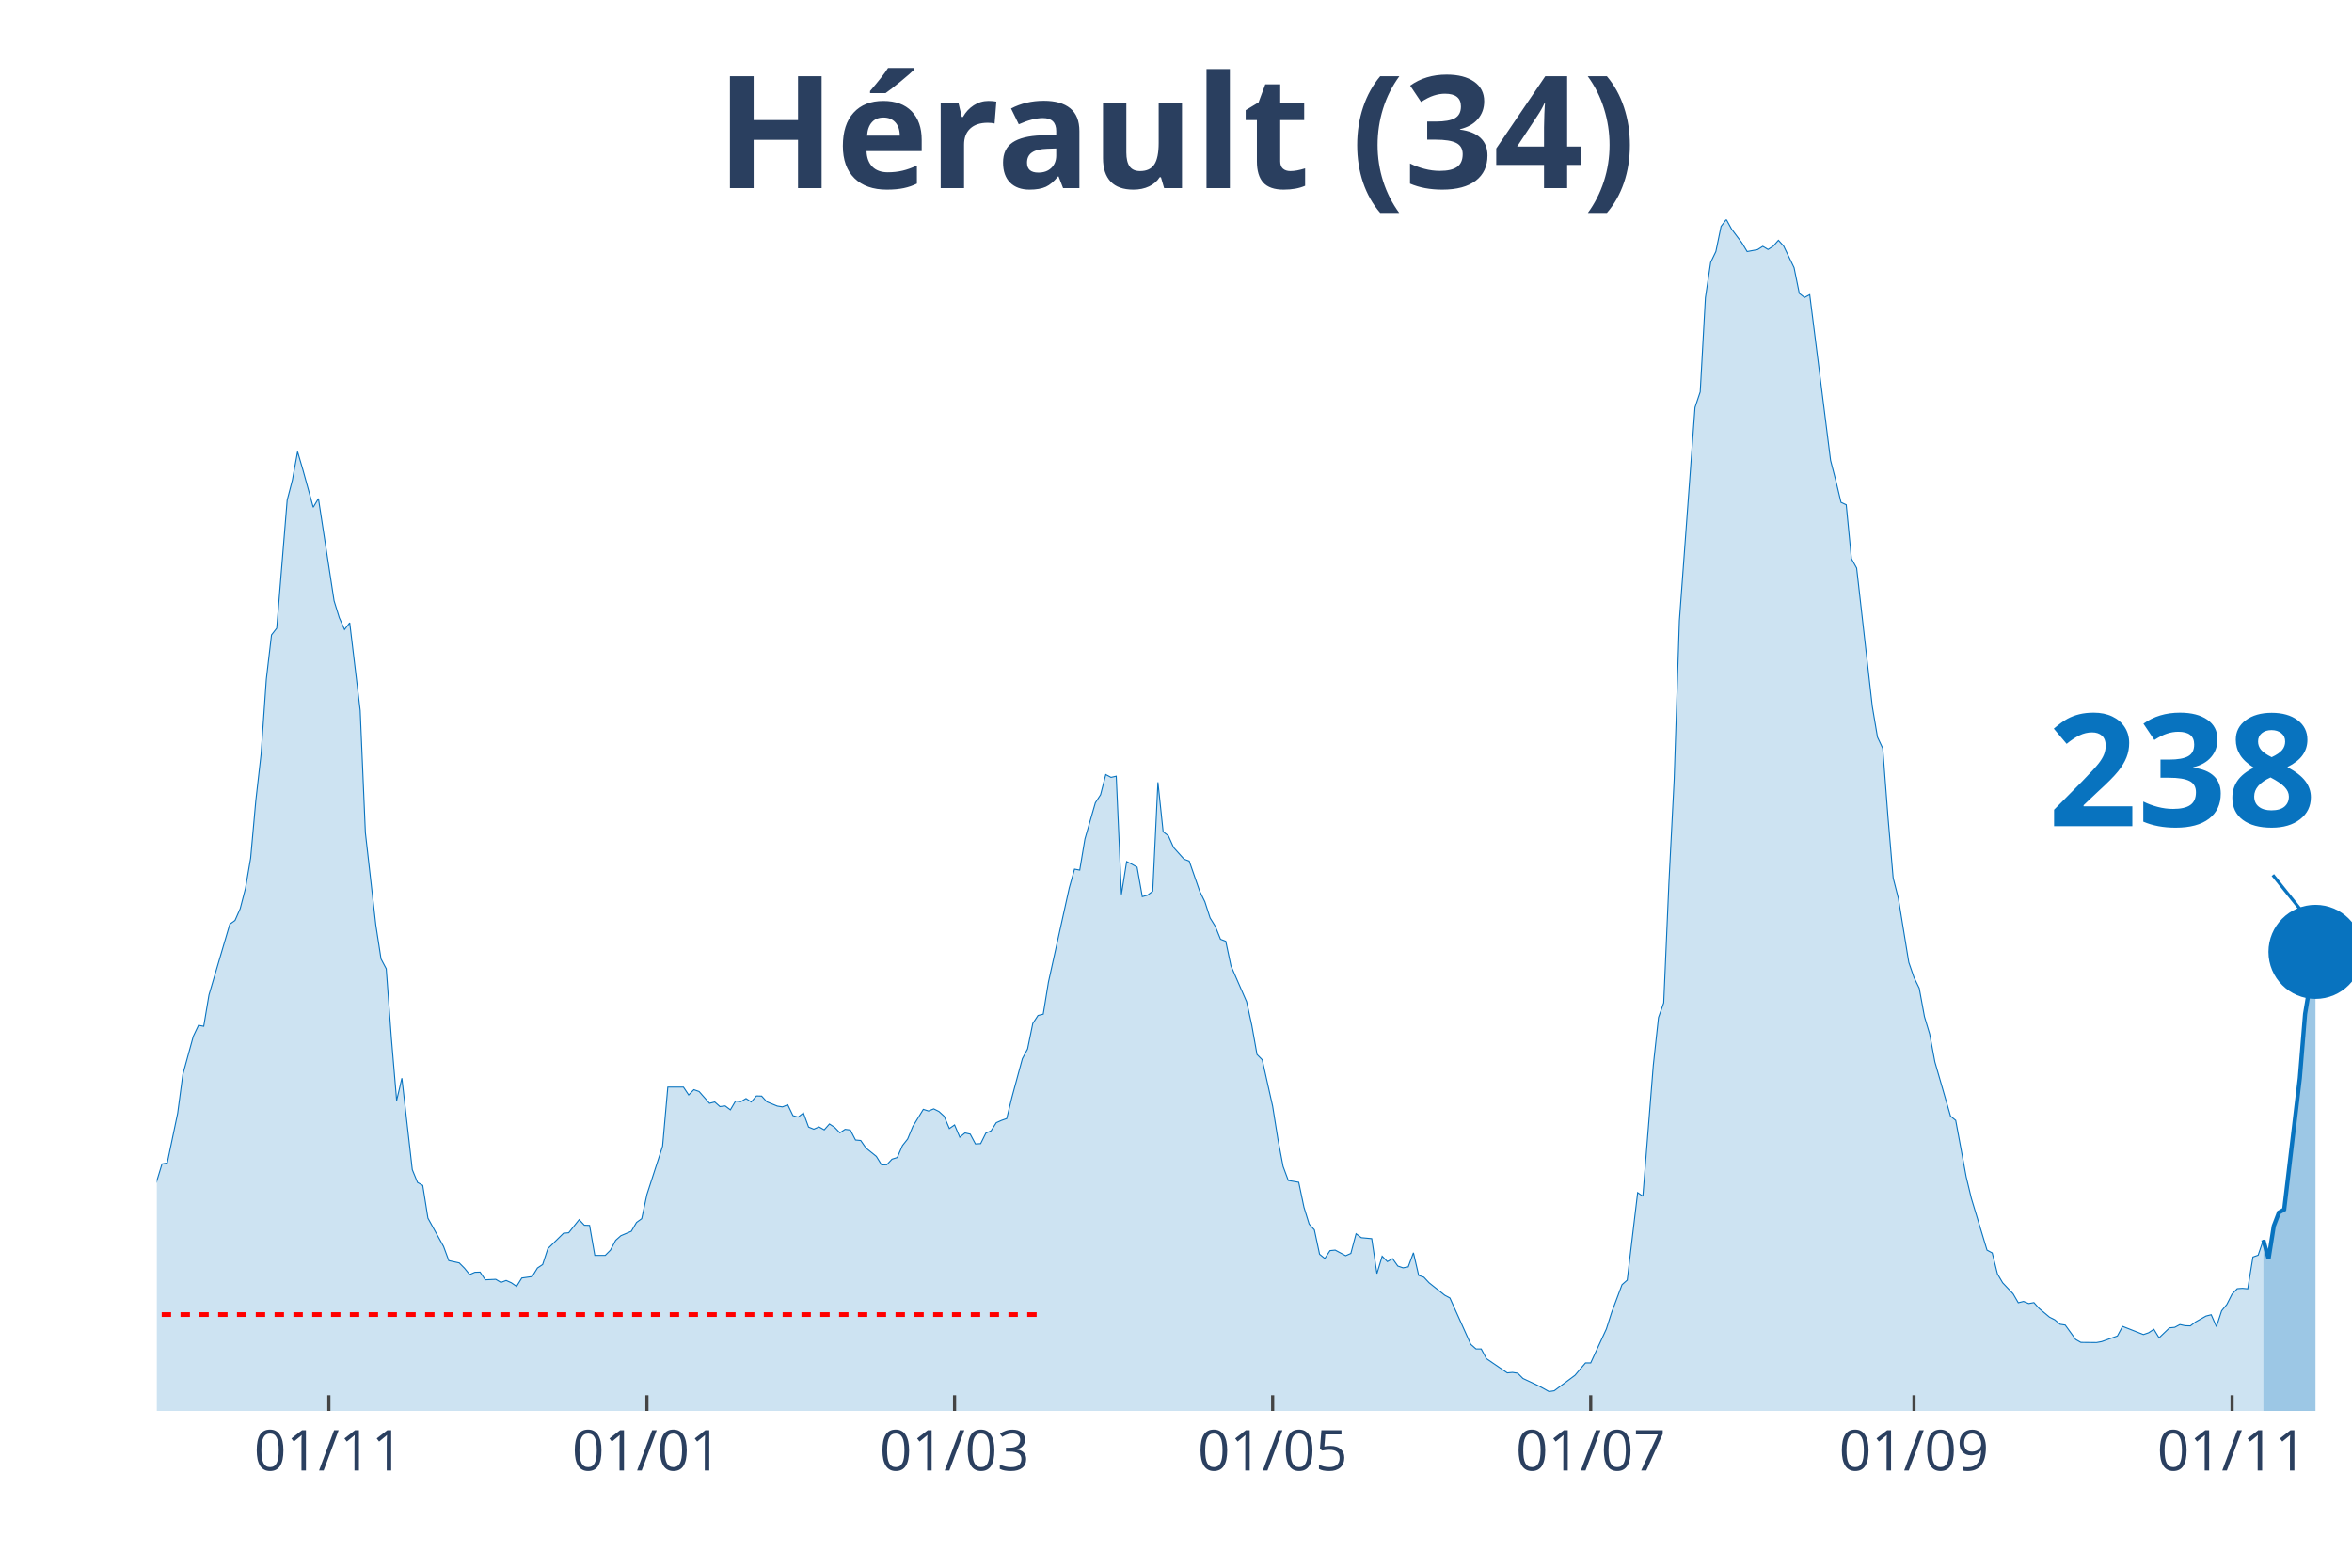
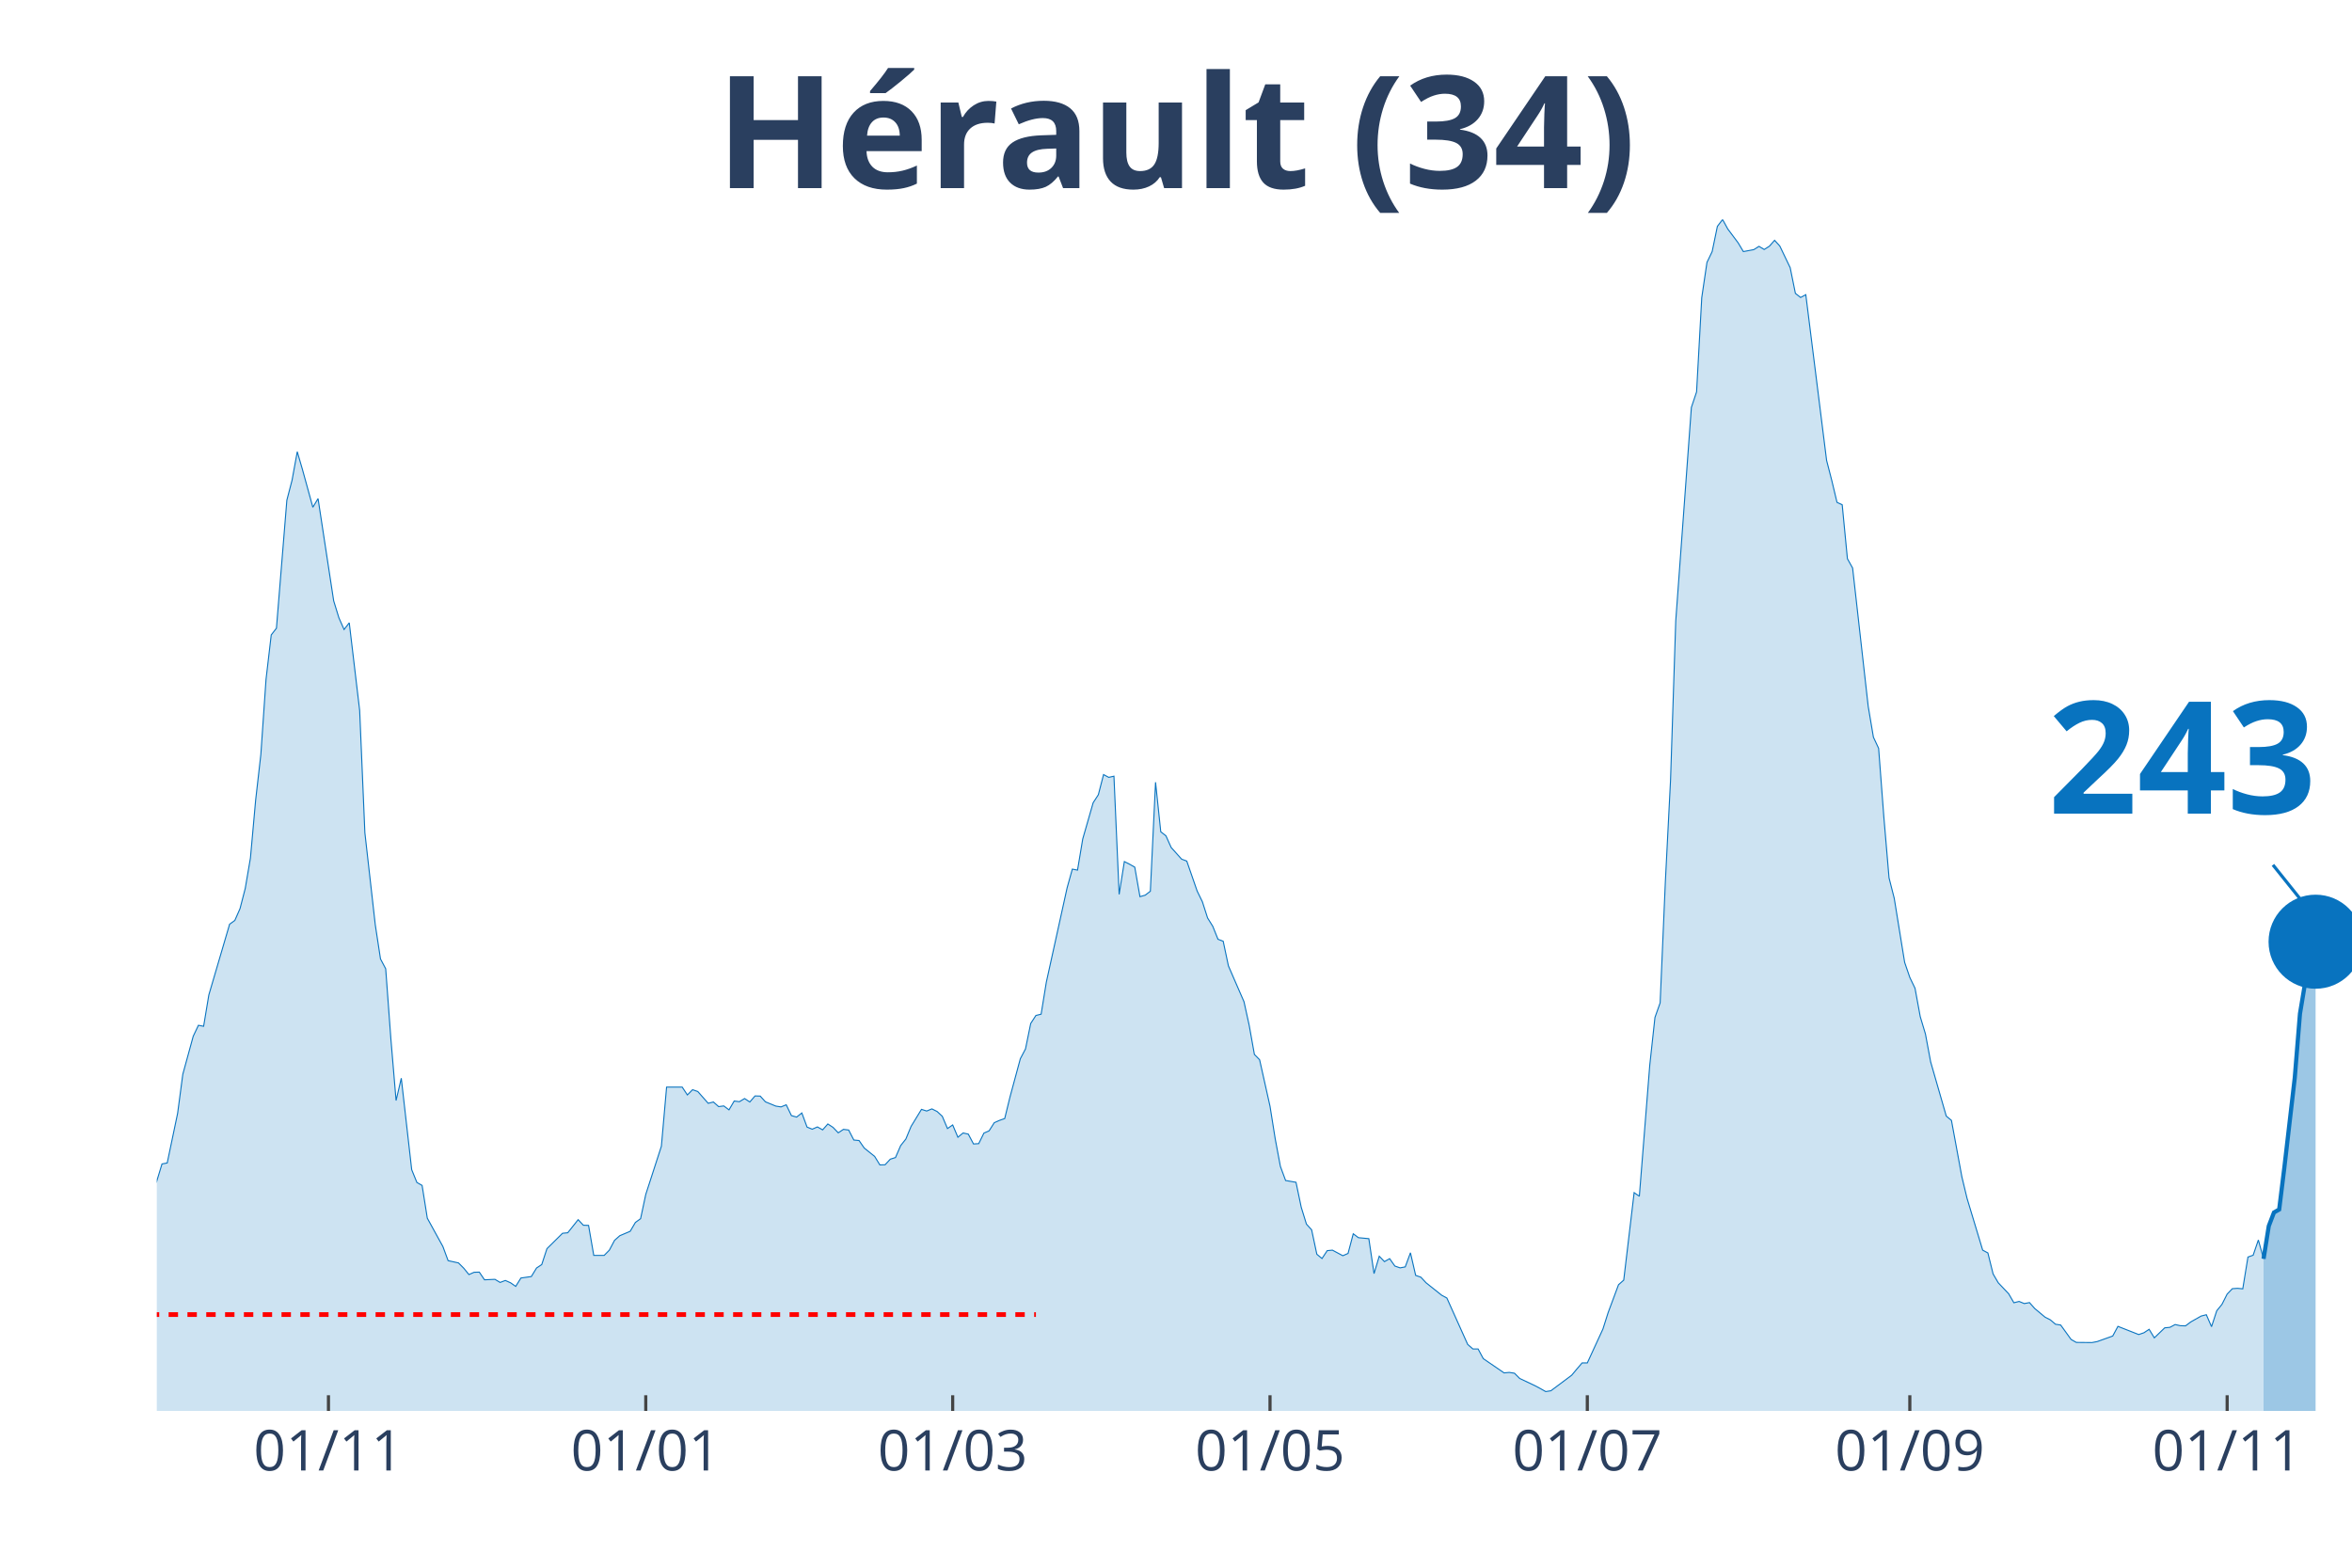
<svg xmlns="http://www.w3.org/2000/svg" class="main-svg" width="1125" height="750" style="" viewBox="0 0 750 500">
  <rect x="0" y="0" width="750" height="500" style="fill: rgb(0, 0, 0); fill-opacity: 0;" />
-   <defs id="defs-25ef86">
+   <defs id="defs-b8d1ab">
    <g class="clips">
-       <clipPath id="clip25ef86xyplot" class="plotclip">
+       <clipPath id="clipb8d1abxyplot" class="plotclip">
        <rect width="700" height="380" />
      </clipPath>
-       <clipPath class="axesclip" id="clip25ef86x">
+       <clipPath class="axesclip" id="clipb8d1abx">
        <rect x="50" y="0" width="700" height="500" />
      </clipPath>
-       <clipPath class="axesclip" id="clip25ef86y">
+       <clipPath class="axesclip" id="clipb8d1aby">
        <rect x="0" y="70" width="750" height="380" />
      </clipPath>
-       <clipPath class="axesclip" id="clip25ef86xy">
+       <clipPath class="axesclip" id="clipb8d1abxy">
        <rect x="50" y="70" width="700" height="380" />
      </clipPath>
    </g>
    <g class="gradients" />
  </defs>
  <g class="bglayer">
    <rect class="bg" x="50" y="70" width="700" height="380" style="fill: rgb(0, 0, 0); fill-opacity: 0; stroke-width: 0;" />
  </g>
  <g class="layer-below">
    <g class="imagelayer" />
    <g class="shapelayer" />
  </g>
  <g class="cartesianlayer">
    <g class="subplot xy">
      <g class="layer-subplot">
        <g class="shapelayer" />
        <g class="imagelayer" />
      </g>
      <g class="gridlayer">
        <g class="x">
-           <path class="xgrid crisp" transform="translate(104.87,0)" d="M0,70v380" style="stroke: rgb(255, 255, 255); stroke-opacity: 1; stroke-width: 1px;" />
-           <path class="xgrid crisp" transform="translate(206.29,0)" d="M0,70v380" style="stroke: rgb(255, 255, 255); stroke-opacity: 1; stroke-width: 1px;" />
-           <path class="xgrid crisp" transform="translate(304.39,0)" d="M0,70v380" style="stroke: rgb(255, 255, 255); stroke-opacity: 1; stroke-width: 1px;" />
-           <path class="xgrid crisp" transform="translate(405.82,0)" d="M0,70v380" style="stroke: rgb(255, 255, 255); stroke-opacity: 1; stroke-width: 1px;" />
-           <path class="xgrid crisp" transform="translate(507.24,0)" d="M0,70v380" style="stroke: rgb(255, 255, 255); stroke-opacity: 1; stroke-width: 1px;" />
-           <path class="xgrid crisp" transform="translate(610.33,0)" d="M0,70v380" style="stroke: rgb(255, 255, 255); stroke-opacity: 1; stroke-width: 1px;" />
-           <path class="xgrid crisp" transform="translate(711.76,0)" d="M0,70v380" style="stroke: rgb(255, 255, 255); stroke-opacity: 1; stroke-width: 1px;" />
+           <path class="xgrid crisp" transform="translate(104.74,0)" d="M0,70v380" style="stroke: rgb(255, 255, 255); stroke-opacity: 1; stroke-width: 1px;" />
+           <path class="xgrid crisp" transform="translate(205.92,0)" d="M0,70v380" style="stroke: rgb(255, 255, 255); stroke-opacity: 1; stroke-width: 1px;" />
+           <path class="xgrid crisp" transform="translate(303.79,0)" d="M0,70v380" style="stroke: rgb(255, 255, 255); stroke-opacity: 1; stroke-width: 1px;" />
+           <path class="xgrid crisp" transform="translate(404.98,0)" d="M0,70v380" style="stroke: rgb(255, 255, 255); stroke-opacity: 1; stroke-width: 1px;" />
+           <path class="xgrid crisp" transform="translate(506.16,0)" d="M0,70v380" style="stroke: rgb(255, 255, 255); stroke-opacity: 1; stroke-width: 1px;" />
+           <path class="xgrid crisp" transform="translate(609,0)" d="M0,70v380" style="stroke: rgb(255, 255, 255); stroke-opacity: 1; stroke-width: 1px;" />
+           <path class="xgrid crisp" transform="translate(710.19,0)" d="M0,70v380" style="stroke: rgb(255, 255, 255); stroke-opacity: 1; stroke-width: 1px;" />
        </g>
        <g class="y" />
      </g>
      <g class="zerolinelayer" />
      <path class="xlines-below" />
      <path class="ylines-below" />
      <g class="overlines-below" />
      <g class="xaxislayer-below" />
      <g class="yaxislayer-below" />
      <g class="overaxes-below" />
-       <g class="plot" transform="translate(50, 70)" clip-path="url('#clip25ef86xyplot')">
+       <g class="plot" transform="translate(50, 70)" clip-path="url('#clipb8d1abxyplot')">
        <g class="scatterlayer mlayer">
-           <g class="trace scatter trace90da02" style="stroke-miterlimit: 2;">
+           <g class="trace scatter trace64b68e" style="stroke-miterlimit: 2;">
            <g class="fills">
              <g>
-                 <path class="js-fill" d="M671.73,380L-226.13,380L-226.13,377.23L-217.81,376.97L-216.15,377.6L-206.18,379.27L-204.51,379.43L-181.24,379.01L-179.57,379.01L-164.61,379.37L-162.95,379.06L-106.41,375.14L-104.75,373.88L-98.1,373.47L-96.44,373.1L-88.12,368.76L-86.46,366.04L-81.47,354.49L-79.81,354.91L-78.15,355.07L-76.48,347.59L-71.5,332.75L-69.83,329.19L-66.51,324.49L-64.85,324.65L-61.52,322.82L-59.86,323.65L-58.19,320.83L-56.53,321.46L-53.21,319.99L-51.54,321.46L-46.56,321.3L-44.89,322.09L-43.23,322.24L-41.57,320.83L-38.24,318.74L-36.58,318.58L-34.92,320.46L-33.25,319.79L-31.59,320.15L-29.93,319.26L-28.27,318.48L-26.6,319.16L-24.94,318.53L-23.28,315.34L-19.95,314.19L-18.29,314.61L-13.3,319.11L-11.64,321.56L-9.98,319.79L-8.31,319.94L-6.65,322.03L-4.99,320.83L-1.66,313.62L0,306.67L1.66,301.23L3.33,300.92L6.65,285.08L8.31,272.64L11.64,260.51L13.3,257.01L14.96,257.32L16.63,247.34L23.28,224.76L24.94,223.56L26.6,219.79L28.27,213.36L29.93,203.64L31.59,185.19L33.25,170.61L34.92,146.67L36.58,132.5L38.24,130.36L41.57,89.54L43.23,83.16L44.89,74.07L46.56,79.76L49.88,91.79L51.54,89.02L56.53,121.63L58.19,127.02L59.86,130.78L61.52,128.64L64.85,156.6L66.51,195.59L69.83,224.97L71.5,235.84L73.16,238.98L74.82,261.3L76.48,281L78.15,273.89L81.47,303.06L83.14,307.14L84.8,308.08L86.46,318.53L91.45,327.57L93.11,332.07L96.44,332.8L98.1,334.47L99.76,336.51L101.43,335.78L103.09,335.73L104.75,338.18L108.08,338.03L109.74,339.02L111.4,338.39L113.06,339.13L114.73,340.28L116.39,337.61L119.71,337.14L121.38,334.42L123.04,333.32L124.7,328.25L129.69,323.34L131.35,323.18L134.68,319L136.34,320.78L138,320.83L139.67,330.4L142.99,330.4L144.66,328.72L146.32,325.59L147.98,324.12L151.31,322.71L152.97,319.89L154.63,318.69L156.29,310.95L161.28,295.58L162.95,276.72L167.93,276.72L169.6,279.22L171.26,277.55L172.92,278.13L176.25,281.89L177.91,281.47L179.57,282.94L181.24,282.73L182.9,283.98L184.56,281.16L186.22,281.37L187.89,280.37L189.55,281.47L191.21,279.54L192.87,279.59L194.54,281.42L197.86,282.78L199.52,283.04L201.19,282.36L202.85,285.81L204.51,286.28L206.18,284.97L207.84,289.47L209.5,290.15L211.16,289.42L212.83,290.36L214.49,288.48L216.15,289.57L217.81,291.3L219.48,290.2L221.14,290.41L222.8,293.6L224.47,293.76L226.13,296.16L229.45,298.83L231.12,301.54L232.78,301.49L234.44,299.71L236.1,299.19L237.77,295.38L239.43,293.28L241.09,289.26L244.42,283.82L246.08,284.35L247.74,283.67L249.41,284.5L251.07,286.02L252.73,289.94L254.39,288.79L256.06,292.71L257.72,291.35L259.38,291.72L261.05,294.85L262.71,294.75L264.37,291.4L266.03,290.67L267.7,288.06L269.36,287.33L271.02,286.75L272.68,279.96L276.01,267.67L277.67,264.54L279.33,256.43L281,253.87L282.66,253.46L284.32,243.26L290.97,213.16L292.64,207.2L294.3,207.51L295.96,197.58L299.29,186.03L300.95,183.47L302.61,177.04L304.28,177.93L305.94,177.56L307.6,215.25L309.26,204.79L310.93,205.63L312.59,206.57L314.25,215.98L315.91,215.51L317.58,214.25L319.24,179.49L320.9,195.28L322.57,196.59L324.23,200.3L327.55,204.01L329.22,204.64L332.54,214.2L334.2,217.6L335.87,222.77L337.53,225.44L339.19,229.57L340.86,230.2L342.52,238.04L344.18,241.85L347.51,249.48L349.17,257.01L350.83,266.31L352.49,267.99L355.82,282.83L357.48,293.23L359.14,302.01L360.81,306.51L364.13,307.08L365.8,315.03L367.46,320.41L369.12,322.24L370.78,330.03L372.45,331.39L374.11,328.88L375.77,328.72L379.1,330.5L380.76,329.77L382.42,323.5L384.09,324.75L387.41,325.06L389.07,336.2L390.74,330.66L392.4,332.38L394.06,331.44L395.72,333.79L397.39,334.37L399.05,334.06L400.71,329.56L402.38,336.77L404.04,337.35L405.7,339.13L410.69,343.1L412.35,343.99L419,358.78L420.67,360.24L422.33,360.24L423.99,363.33L430.64,367.87L432.3,367.72L433.97,367.98L435.63,369.65L440.62,372L442.28,372.89L443.94,373.83L445.61,373.57L452.26,368.61L453.92,366.62L455.58,364.69L457.24,364.69L462.23,353.87L463.9,348.64L467.22,339.75L468.88,338.29L472.21,310.38L473.87,311.53L477.2,269.76L478.86,254.5L480.52,249.85L482.19,211.33L483.85,178.76L485.51,128.01L490.5,59.95L492.16,54.99L493.82,24.93L495.49,13.69L497.15,10.24L498.81,2.2L500.48,0L502.14,3.03L505.46,7.47L507.13,10.24L510.45,9.62L512.11,8.57L513.78,9.57L515.44,8.52L517.1,6.64L518.76,8.47L522.09,15.37L523.75,23.57L525.42,24.88L527.08,23.99L533.73,76.84L535.39,83.27L537.05,90.22L538.72,91L540.38,108.2L542.04,111.18L547.03,155.29L548.69,165.12L550.36,168.67L552.02,190.47L553.68,209.97L555.34,216.5L558.67,236.94L560.33,241.75L562,245.2L563.66,254.24L565.32,259.78L566.98,268.67L571.97,285.97L573.63,287.33L576.96,305.31L578.62,312.21L583.61,328.72L585.27,329.61L586.94,336.3L588.6,339.13L591.92,342.63L593.59,345.5L595.25,345.08L596.91,345.76L598.57,345.45L600.24,347.33L603.56,350.1L605.23,350.94L606.89,352.35L608.55,352.61L611.88,357.21L613.54,358.15L618.53,358.2L620.19,357.89L625.18,356.11L626.84,353.03L633.49,355.64L635.15,355.07L636.82,353.97L638.48,356.69L641.81,353.5L643.47,353.34L645.13,352.45L646.79,352.82L648.46,352.87L650.12,351.62L653.44,349.74L655.11,349.32L656.77,353.13L658.43,348.06L660.1,346.02L661.76,342.73L663.42,341.01L665.08,340.9L666.75,341.06L668.41,330.92L670.07,330.34L671.73,325.48" style="fill: rgb(8, 115, 191); fill-opacity: 0.2; stroke-width: 0;" />
+                 <path class="js-fill" d="M671.8,380L-225.59,380L-225.59,377.23L-217.3,376.97L-215.64,377.6L-205.69,379.27L-204.03,379.43L-180.81,379.01L-179.15,379.01L-164.22,379.37L-162.56,379.06L-106.16,375.14L-104.5,373.88L-97.87,373.47L-96.21,373.1L-87.91,368.76L-86.26,366.04L-81.28,354.49L-79.62,354.91L-77.96,355.07L-76.3,347.59L-71.33,332.75L-69.67,329.19L-66.35,324.49L-64.69,324.65L-61.37,322.82L-59.72,323.65L-58.06,320.83L-56.4,321.46L-53.08,319.99L-51.42,321.46L-46.45,321.3L-44.79,322.09L-43.13,322.24L-41.47,320.83L-38.15,318.74L-36.49,318.58L-34.83,320.46L-33.18,319.79L-31.52,320.15L-29.86,319.26L-28.2,318.48L-26.54,319.16L-24.88,318.53L-23.22,315.34L-19.91,314.19L-18.25,314.61L-13.27,319.11L-11.61,321.56L-9.95,319.79L-8.29,319.94L-6.64,322.03L-4.98,320.83L-1.66,313.62L0,306.67L1.66,301.23L3.32,300.92L6.64,285.08L8.29,272.64L11.61,260.51L13.27,257.01L14.93,257.32L16.59,247.34L23.22,224.76L24.88,223.56L26.54,219.79L28.2,213.36L29.86,203.64L31.52,185.19L33.18,170.61L34.83,146.67L36.49,132.5L38.15,130.36L41.47,89.54L43.13,83.16L44.79,74.07L46.45,79.76L49.76,91.79L51.42,89.02L56.4,121.63L58.06,127.02L59.72,130.78L61.37,128.64L64.69,156.6L66.35,195.59L69.67,224.97L71.33,235.84L72.99,238.98L74.64,261.3L76.3,281L77.96,273.89L81.28,303.06L82.94,307.14L84.6,308.08L86.26,318.53L91.23,327.57L92.89,332.07L96.21,332.8L97.87,334.47L99.53,336.51L101.18,335.78L102.84,335.73L104.5,338.18L107.82,338.03L109.48,339.02L111.14,338.39L112.8,339.13L114.45,340.28L116.11,337.61L119.43,337.14L121.09,334.42L122.75,333.32L124.41,328.25L129.38,323.34L131.04,323.18L134.36,319L136.02,320.78L137.68,320.83L139.34,330.4L142.65,330.4L144.31,328.72L145.97,325.59L147.63,324.12L150.95,322.71L152.61,319.89L154.27,318.69L155.92,310.95L160.9,295.58L162.56,276.72L167.54,276.72L169.19,279.22L170.85,277.55L172.51,278.13L175.83,281.89L177.49,281.47L179.15,282.94L180.81,282.73L182.46,283.98L184.12,281.16L185.78,281.37L187.44,280.37L189.1,281.47L190.76,279.54L192.42,279.59L194.08,281.42L197.39,282.78L199.05,283.04L200.71,282.36L202.37,285.81L204.03,286.28L205.69,284.97L207.35,289.47L209,290.15L210.66,289.42L212.32,290.36L213.98,288.48L215.64,289.57L217.3,291.3L218.96,290.2L220.62,290.41L222.27,293.6L223.93,293.76L225.59,296.16L228.91,298.83L230.57,301.54L232.23,301.49L233.89,299.71L235.55,299.19L237.2,295.38L238.86,293.28L240.52,289.26L243.84,283.82L245.5,284.35L247.16,283.67L248.82,284.5L250.47,286.02L252.13,289.94L253.79,288.79L255.45,292.71L257.11,291.35L258.77,291.72L260.43,294.85L262.09,294.75L263.74,291.4L265.4,290.67L267.06,288.06L268.72,287.33L270.38,286.75L272.04,279.96L275.36,267.67L277.01,264.54L278.67,256.43L280.33,253.87L281.99,253.46L283.65,243.26L290.28,213.16L291.94,207.2L293.6,207.51L295.26,197.58L298.58,186.03L300.24,183.47L301.9,177.04L303.55,177.93L305.21,177.56L306.87,215.25L308.53,204.79L310.19,205.63L311.85,206.57L313.51,215.98L315.17,215.51L316.82,214.25L318.48,179.49L320.14,195.28L321.8,196.59L323.46,200.3L326.78,204.01L328.44,204.64L331.75,214.2L333.41,217.6L335.07,222.77L336.73,225.44L338.39,229.57L340.05,230.2L341.71,238.04L343.36,241.85L346.68,249.48L348.34,257.01L350,266.31L351.66,267.99L354.98,282.83L356.64,293.23L358.29,302.01L359.95,306.51L363.27,307.08L364.93,315.03L366.59,320.41L368.25,322.24L369.91,330.03L371.56,331.39L373.22,328.88L374.88,328.72L378.2,330.5L379.86,329.77L381.52,323.5L383.18,324.75L386.49,325.06L388.15,336.2L389.81,330.66L391.47,332.38L393.13,331.44L394.79,333.79L396.45,334.37L398.1,334.06L399.76,329.56L401.42,336.77L403.08,337.35L404.74,339.13L409.72,343.1L411.37,343.99L418.01,358.78L419.67,360.24L421.33,360.24L422.99,363.33L429.62,367.87L431.28,367.72L432.94,367.98L434.6,369.65L439.57,372L441.23,372.89L442.89,373.83L444.55,373.57L451.18,368.61L452.84,366.62L454.5,364.69L456.16,364.69L461.14,353.87L462.8,348.64L466.11,339.75L467.77,338.29L471.09,310.38L472.75,311.53L476.07,269.76L477.73,254.5L479.38,249.85L481.04,211.33L482.7,178.76L484.36,128.01L489.34,59.95L491,54.99L492.65,24.93L494.31,13.69L495.97,10.24L497.63,2.2L499.29,0L500.95,3.03L504.27,7.47L505.92,10.24L509.24,9.62L510.9,8.57L512.56,9.57L514.22,8.52L515.88,6.64L517.54,8.47L520.85,15.37L522.51,23.57L524.17,24.88L525.83,23.99L532.46,76.84L534.12,83.27L535.78,90.22L537.44,91L539.1,108.2L540.76,111.18L545.73,155.29L547.39,165.12L549.05,168.67L550.71,190.47L552.37,209.97L554.03,216.5L557.35,236.94L559,241.75L560.66,245.2L562.32,254.24L563.98,259.78L565.64,268.67L570.62,285.97L572.27,287.33L575.59,305.31L577.25,312.21L582.23,328.72L583.89,329.61L585.55,336.3L587.2,339.13L590.52,342.63L592.18,345.5L593.84,345.08L595.5,345.76L597.16,345.45L598.82,347.33L602.13,350.1L603.79,350.94L605.45,352.35L607.11,352.61L610.43,357.21L612.09,358.15L617.06,358.2L618.72,357.89L623.7,356.11L625.36,353.03L631.99,355.64L633.65,355.07L635.31,353.97L636.97,356.69L640.28,353.5L641.94,353.34L643.6,352.45L645.26,352.82L646.92,352.87L648.58,351.62L651.9,349.74L653.55,349.32L655.21,353.13L656.87,348.06L658.53,346.02L660.19,342.73L661.85,341.01L663.51,340.9L665.17,341.06L666.82,330.92L668.48,330.34L670.14,325.48L671.8,331.49" style="fill: rgb(8, 115, 191); fill-opacity: 0.2; stroke-width: 0;" />
              </g>
            </g>
            <g class="errorbars" />
            <g class="lines">
-               <path class="js-line" d="M-226.13,377.23L-217.81,376.97L-216.15,377.6L-206.18,379.27L-204.51,379.43L-181.24,379.01L-179.57,379.01L-164.61,379.37L-162.95,379.06L-106.41,375.14L-104.75,373.88L-98.1,373.47L-96.44,373.1L-88.12,368.76L-86.46,366.04L-81.47,354.49L-79.81,354.91L-78.15,355.07L-76.48,347.59L-71.5,332.75L-69.83,329.19L-66.51,324.49L-64.85,324.65L-61.52,322.82L-59.86,323.65L-58.19,320.83L-56.53,321.46L-53.21,319.99L-51.54,321.46L-46.56,321.3L-44.89,322.09L-43.23,322.24L-41.57,320.83L-38.24,318.74L-36.58,318.58L-34.92,320.46L-33.25,319.79L-31.59,320.15L-29.93,319.26L-28.27,318.48L-26.6,319.16L-24.94,318.53L-23.28,315.34L-19.95,314.19L-18.29,314.61L-13.3,319.11L-11.64,321.56L-9.98,319.79L-8.31,319.94L-6.65,322.03L-4.99,320.83L-1.66,313.62L0,306.67L1.66,301.23L3.33,300.92L6.65,285.08L8.31,272.64L11.64,260.51L13.3,257.01L14.96,257.32L16.63,247.34L23.28,224.76L24.94,223.56L26.6,219.79L28.27,213.36L29.93,203.64L31.59,185.19L33.25,170.61L34.92,146.67L36.58,132.5L38.24,130.36L41.57,89.54L43.23,83.16L44.89,74.07L46.56,79.76L49.88,91.79L51.54,89.02L56.53,121.63L58.19,127.02L59.86,130.78L61.52,128.64L64.85,156.6L66.51,195.59L69.83,224.97L71.5,235.84L73.16,238.98L74.82,261.3L76.48,281L78.15,273.89L81.47,303.06L83.14,307.14L84.8,308.08L86.46,318.53L91.45,327.57L93.11,332.07L96.44,332.8L98.1,334.47L99.76,336.51L101.43,335.78L103.09,335.73L104.75,338.18L108.08,338.03L109.74,339.02L111.4,338.39L113.06,339.13L114.73,340.28L116.39,337.61L119.71,337.14L121.38,334.42L123.04,333.32L124.7,328.25L129.69,323.34L131.35,323.18L134.68,319L136.34,320.78L138,320.83L139.67,330.4L142.99,330.4L144.66,328.72L146.32,325.59L147.98,324.12L151.31,322.71L152.97,319.89L154.63,318.69L156.29,310.95L161.28,295.58L162.95,276.72L167.93,276.72L169.6,279.22L171.26,277.55L172.92,278.13L176.25,281.89L177.91,281.47L179.57,282.94L181.24,282.73L182.9,283.98L184.56,281.16L186.22,281.37L187.89,280.37L189.55,281.47L191.21,279.54L192.87,279.59L194.54,281.42L197.86,282.78L199.52,283.04L201.19,282.36L202.85,285.81L204.51,286.28L206.18,284.97L207.84,289.47L209.5,290.15L211.16,289.42L212.83,290.36L214.49,288.48L216.15,289.57L217.81,291.3L219.48,290.2L221.14,290.41L222.8,293.6L224.47,293.76L226.13,296.16L229.45,298.83L231.12,301.54L232.78,301.49L234.44,299.71L236.1,299.19L237.77,295.38L239.43,293.28L241.09,289.26L244.42,283.82L246.08,284.35L247.74,283.67L249.41,284.5L251.07,286.02L252.73,289.94L254.39,288.79L256.06,292.71L257.72,291.35L259.38,291.72L261.05,294.85L262.71,294.75L264.37,291.4L266.03,290.67L267.7,288.06L269.36,287.33L271.02,286.75L272.68,279.96L276.01,267.67L277.67,264.54L279.33,256.43L281,253.87L282.66,253.46L284.32,243.26L290.97,213.16L292.64,207.2L294.3,207.51L295.96,197.58L299.29,186.03L300.95,183.47L302.61,177.04L304.28,177.93L305.94,177.56L307.6,215.25L309.26,204.79L310.93,205.63L312.59,206.57L314.25,215.98L315.91,215.51L317.58,214.25L319.24,179.49L320.9,195.28L322.57,196.59L324.23,200.3L327.55,204.01L329.22,204.64L332.54,214.2L334.2,217.6L335.87,222.77L337.53,225.44L339.19,229.57L340.86,230.2L342.52,238.04L344.18,241.85L347.51,249.48L349.17,257.01L350.83,266.31L352.49,267.99L355.82,282.83L357.48,293.23L359.14,302.01L360.81,306.51L364.13,307.08L365.8,315.03L367.46,320.41L369.12,322.24L370.78,330.03L372.45,331.39L374.11,328.88L375.77,328.72L379.1,330.5L380.76,329.77L382.42,323.5L384.09,324.75L387.41,325.06L389.07,336.2L390.74,330.66L392.4,332.38L394.06,331.44L395.72,333.79L397.39,334.37L399.05,334.06L400.71,329.56L402.38,336.77L404.04,337.35L405.7,339.13L410.69,343.1L412.35,343.99L419,358.78L420.67,360.24L422.33,360.24L423.99,363.33L430.64,367.87L432.3,367.72L433.97,367.98L435.63,369.65L440.62,372L442.28,372.89L443.94,373.83L445.61,373.57L452.26,368.61L453.92,366.62L455.58,364.69L457.24,364.69L462.23,353.87L463.9,348.64L467.22,339.75L468.88,338.29L472.21,310.38L473.87,311.53L477.2,269.76L478.86,254.5L480.52,249.85L482.19,211.33L483.85,178.76L485.51,128.01L490.5,59.95L492.16,54.99L493.82,24.93L495.49,13.69L497.15,10.24L498.81,2.2L500.48,0L502.14,3.03L505.46,7.47L507.13,10.24L510.45,9.62L512.11,8.57L513.78,9.57L515.44,8.52L517.1,6.64L518.76,8.47L522.09,15.37L523.75,23.57L525.42,24.88L527.08,23.99L533.73,76.84L535.39,83.27L537.05,90.22L538.72,91L540.38,108.2L542.04,111.18L547.03,155.29L548.69,165.12L550.36,168.67L552.02,190.47L553.68,209.97L555.34,216.5L558.67,236.94L560.33,241.75L562,245.2L563.66,254.24L565.32,259.78L566.98,268.67L571.97,285.97L573.63,287.33L576.96,305.31L578.62,312.21L583.61,328.72L585.27,329.61L586.94,336.3L588.6,339.13L591.92,342.63L593.59,345.5L595.25,345.08L596.91,345.76L598.57,345.45L600.24,347.33L603.56,350.1L605.23,350.94L606.89,352.35L608.55,352.61L611.88,357.21L613.54,358.15L618.53,358.2L620.19,357.89L625.18,356.11L626.84,353.03L633.49,355.64L635.15,355.07L636.82,353.97L638.48,356.69L641.81,353.5L643.47,353.34L645.13,352.45L646.79,352.82L648.46,352.87L650.12,351.62L653.44,349.74L655.11,349.32L656.77,353.13L658.43,348.06L660.1,346.02L661.76,342.73L663.42,341.01L665.08,340.9L666.75,341.06L668.41,330.92L670.07,330.34L671.73,325.48" style="vector-effect: non-scaling-stroke; fill: none; stroke: rgb(8, 115, 191); stroke-opacity: 1; stroke-width: 0.5px; opacity: 1;" />
+               <path class="js-line" d="M-225.59,377.23L-217.3,376.97L-215.64,377.6L-205.69,379.27L-204.03,379.43L-180.81,379.01L-179.15,379.01L-164.22,379.37L-162.56,379.06L-106.16,375.14L-104.5,373.88L-97.87,373.47L-96.21,373.1L-87.91,368.76L-86.26,366.04L-81.28,354.49L-79.62,354.91L-77.96,355.07L-76.3,347.59L-71.33,332.75L-69.67,329.19L-66.35,324.49L-64.69,324.65L-61.37,322.82L-59.72,323.65L-58.06,320.83L-56.4,321.46L-53.08,319.99L-51.42,321.46L-46.45,321.3L-44.79,322.09L-43.13,322.24L-41.47,320.83L-38.15,318.74L-36.49,318.58L-34.83,320.46L-33.18,319.79L-31.52,320.15L-29.86,319.26L-28.2,318.48L-26.54,319.16L-24.88,318.53L-23.22,315.34L-19.91,314.19L-18.25,314.61L-13.27,319.11L-11.61,321.56L-9.95,319.79L-8.29,319.94L-6.64,322.03L-4.98,320.83L-1.66,313.62L0,306.67L1.66,301.23L3.32,300.92L6.64,285.08L8.29,272.64L11.61,260.51L13.27,257.01L14.93,257.32L16.59,247.34L23.22,224.76L24.88,223.56L26.54,219.79L28.2,213.36L29.86,203.64L31.52,185.19L33.18,170.61L34.83,146.67L36.49,132.5L38.15,130.36L41.47,89.54L43.13,83.16L44.79,74.07L46.45,79.76L49.76,91.79L51.42,89.02L56.4,121.63L58.06,127.02L59.72,130.78L61.37,128.64L64.69,156.6L66.35,195.59L69.67,224.97L71.33,235.84L72.99,238.98L74.64,261.3L76.3,281L77.96,273.89L81.28,303.06L82.94,307.14L84.6,308.08L86.26,318.53L91.23,327.57L92.89,332.07L96.21,332.8L97.87,334.47L99.53,336.51L101.18,335.78L102.84,335.73L104.5,338.18L107.82,338.03L109.48,339.02L111.14,338.39L112.8,339.13L114.45,340.28L116.11,337.61L119.43,337.14L121.09,334.42L122.75,333.32L124.41,328.25L129.38,323.34L131.04,323.18L134.36,319L136.02,320.78L137.68,320.83L139.34,330.4L142.65,330.4L144.31,328.72L145.97,325.59L147.63,324.12L150.95,322.71L152.61,319.89L154.27,318.69L155.92,310.95L160.9,295.58L162.56,276.72L167.54,276.72L169.19,279.22L170.85,277.55L172.51,278.13L175.83,281.89L177.49,281.47L179.15,282.94L180.81,282.73L182.46,283.98L184.12,281.16L185.78,281.37L187.44,280.37L189.1,281.47L190.76,279.54L192.42,279.59L194.08,281.42L197.39,282.78L199.05,283.04L200.71,282.36L202.37,285.81L204.03,286.28L205.69,284.97L207.35,289.47L209,290.15L210.66,289.42L212.32,290.36L213.98,288.48L215.64,289.57L217.3,291.3L218.96,290.2L220.62,290.41L222.27,293.6L223.93,293.76L225.59,296.16L228.91,298.83L230.57,301.54L232.23,301.49L233.89,299.71L235.55,299.19L237.2,295.38L238.86,293.28L240.52,289.26L243.84,283.82L245.5,284.35L247.16,283.67L248.82,284.5L250.47,286.02L252.13,289.94L253.79,288.79L255.45,292.71L257.11,291.35L258.77,291.72L260.43,294.85L262.09,294.75L263.74,291.4L265.4,290.67L267.06,288.06L268.72,287.33L270.38,286.75L272.04,279.96L275.36,267.67L277.01,264.54L278.67,256.43L280.33,253.87L281.99,253.46L283.65,243.26L290.28,213.16L291.94,207.2L293.6,207.51L295.26,197.58L298.58,186.03L300.24,183.47L301.9,177.04L303.55,177.93L305.21,177.56L306.87,215.25L308.53,204.79L310.19,205.63L311.85,206.57L313.51,215.98L315.17,215.51L316.82,214.25L318.48,179.49L320.14,195.28L321.8,196.59L323.46,200.3L326.78,204.01L328.44,204.64L331.75,214.2L333.41,217.6L335.07,222.77L336.73,225.44L338.39,229.57L340.05,230.2L341.71,238.04L343.36,241.85L346.68,249.48L348.34,257.01L350,266.31L351.66,267.99L354.98,282.83L356.64,293.23L358.29,302.01L359.95,306.51L363.27,307.08L364.93,315.03L366.59,320.41L368.25,322.24L369.91,330.03L371.56,331.39L373.22,328.88L374.88,328.72L378.2,330.5L379.86,329.77L381.52,323.5L383.18,324.75L386.49,325.06L388.15,336.2L389.81,330.66L391.47,332.38L393.13,331.44L394.79,333.79L396.45,334.37L398.1,334.06L399.76,329.56L401.42,336.77L403.08,337.35L404.74,339.13L409.72,343.1L411.37,343.99L418.01,358.78L419.67,360.24L421.33,360.24L422.99,363.33L429.62,367.87L431.28,367.72L432.94,367.98L434.6,369.65L439.57,372L441.23,372.89L442.89,373.83L444.55,373.57L451.18,368.61L452.84,366.62L454.5,364.69L456.16,364.69L461.14,353.87L462.8,348.64L466.11,339.75L467.77,338.29L471.09,310.38L472.75,311.53L476.07,269.76L477.73,254.5L479.38,249.85L481.04,211.33L482.7,178.76L484.36,128.01L489.34,59.95L491,54.99L492.65,24.93L494.31,13.69L495.97,10.24L497.63,2.2L499.29,0L500.95,3.03L504.27,7.47L505.92,10.24L509.24,9.62L510.9,8.57L512.56,9.57L514.22,8.52L515.88,6.64L517.54,8.47L520.85,15.37L522.51,23.57L524.17,24.88L525.83,23.99L532.46,76.84L534.12,83.27L535.78,90.22L537.44,91L539.1,108.2L540.76,111.18L545.73,155.29L547.39,165.12L549.05,168.67L550.71,190.47L552.37,209.97L554.03,216.5L557.35,236.94L559,241.75L560.66,245.2L562.32,254.24L563.98,259.78L565.64,268.67L570.62,285.97L572.27,287.33L575.59,305.31L577.25,312.21L582.23,328.72L583.89,329.61L585.55,336.3L587.2,339.13L590.52,342.63L592.18,345.5L593.84,345.08L595.5,345.76L597.16,345.45L598.82,347.33L602.13,350.1L603.79,350.94L605.45,352.35L607.11,352.61L610.43,357.21L612.09,358.15L617.06,358.2L618.72,357.89L623.7,356.11L625.36,353.03L631.99,355.64L633.65,355.07L635.31,353.97L636.97,356.69L640.28,353.5L641.94,353.34L643.6,352.45L645.26,352.82L646.92,352.87L648.58,351.62L651.9,349.74L653.55,349.32L655.21,353.13L656.87,348.06L658.53,346.02L660.19,342.73L661.85,341.01L663.51,340.9L665.17,341.06L666.82,330.92L668.48,330.34L670.14,325.48L671.8,331.49" style="vector-effect: non-scaling-stroke; fill: none; stroke: rgb(8, 115, 191); stroke-opacity: 1; stroke-width: 0.5px; opacity: 1;" />
            </g>
            <g class="points" />
            <g class="text" />
          </g>
-           <g class="trace scatter trace36cdd2" style="stroke-miterlimit: 2;">
+           <g class="trace scatter tracee5ef8f" style="stroke-miterlimit: 2;">
            <g class="fills">
              <g>
-                 <path class="js-fill" d="M688.36,380L671.73,380L671.73,325.48L673.4,331.49L675.06,321.04L676.72,316.7L678.38,315.76L683.37,273.79L685.04,253.4L688.36,233.59" style="fill: rgb(8, 115, 191); fill-opacity: 0.4; stroke-width: 0;" />
+                 <path class="js-fill" d="M688.39,380L671.8,380L671.8,331.49L673.46,321.04L675.12,316.7L676.78,315.76L678.44,302.28L681.75,273.74L683.41,253.3L686.73,233.38L688.39,230.35" style="fill: rgb(8, 115, 191); fill-opacity: 0.4; stroke-width: 0;" />
              </g>
            </g>
            <g class="errorbars" />
            <g class="lines">
-               <path class="js-line" d="M671.73,325.48L673.4,331.49L675.06,321.04L676.72,316.7L678.38,315.76L683.37,273.79L685.04,253.4L688.36,233.59" style="vector-effect: non-scaling-stroke; fill: none; stroke: rgb(8, 115, 191); stroke-opacity: 1; stroke-width: 2px; opacity: 1;" />
+               <path class="js-line" d="M671.8,331.49L673.46,321.04L675.12,316.7L676.78,315.76L678.44,302.28L681.75,273.74L683.41,253.3L686.73,233.38L688.39,230.35" style="vector-effect: non-scaling-stroke; fill: none; stroke: rgb(8, 115, 191); stroke-opacity: 1; stroke-width: 2px; opacity: 1;" />
            </g>
            <g class="points" />
            <g class="text" />
          </g>
-           <g class="trace scatter trace5a14f5" style="stroke-miterlimit: 2; opacity: 1;">
+           <g class="trace scatter trace48012e" style="stroke-miterlimit: 2; opacity: 1;">
            <g class="fills" />
            <g class="errorbars" />
            <g class="lines" />
            <g class="points">
-               <path class="point" transform="translate(688.36,233.59)" d="M15,0A15,15 0 1,1 0,-15A15,15 0 0,1 15,0Z" style="opacity: 1; stroke-width: 0px; fill: rgb(8, 115, 191); fill-opacity: 1;" />
+               <path class="point" transform="translate(688.39,230.35)" d="M15,0A15,15 0 1,1 0,-15A15,15 0 0,1 15,0Z" style="opacity: 1; stroke-width: 0px; fill: rgb(8, 115, 191); fill-opacity: 1;" />
            </g>
            <g class="text" />
          </g>
        </g>
      </g>
      <g class="overplot" />
      <path class="xlines-above crisp" style="fill: none; stroke-width: 1px; stroke: rgb(0, 0, 0); stroke-opacity: 0;" d="" />
      <path class="ylines-above crisp" style="fill: none;" d="M0,0" />
      <g class="overlines-above" />
      <g class="xaxislayer-above">
-         <path class="xtick ticks crisp" d="M0,450v-5" transform="translate(104.87,0)" style="stroke: rgb(68, 68, 68); stroke-opacity: 1; stroke-width: 1px;" />
-         <path class="xtick ticks crisp" d="M0,450v-5" transform="translate(206.29,0)" style="stroke: rgb(68, 68, 68); stroke-opacity: 1; stroke-width: 1px;" />
-         <path class="xtick ticks crisp" d="M0,450v-5" transform="translate(304.39,0)" style="stroke: rgb(68, 68, 68); stroke-opacity: 1; stroke-width: 1px;" />
-         <path class="xtick ticks crisp" d="M0,450v-5" transform="translate(405.82,0)" style="stroke: rgb(68, 68, 68); stroke-opacity: 1; stroke-width: 1px;" />
-         <path class="xtick ticks crisp" d="M0,450v-5" transform="translate(507.24,0)" style="stroke: rgb(68, 68, 68); stroke-opacity: 1; stroke-width: 1px;" />
-         <path class="xtick ticks crisp" d="M0,450v-5" transform="translate(610.33,0)" style="stroke: rgb(68, 68, 68); stroke-opacity: 1; stroke-width: 1px;" />
-         <path class="xtick ticks crisp" d="M0,450v-5" transform="translate(711.76,0)" style="stroke: rgb(68, 68, 68); stroke-opacity: 1; stroke-width: 1px;" />
+         <path class="xtick ticks crisp" d="M0,450v-5" transform="translate(104.74,0)" style="stroke: rgb(68, 68, 68); stroke-opacity: 1; stroke-width: 1px;" />
+         <path class="xtick ticks crisp" d="M0,450v-5" transform="translate(205.92,0)" style="stroke: rgb(68, 68, 68); stroke-opacity: 1; stroke-width: 1px;" />
+         <path class="xtick ticks crisp" d="M0,450v-5" transform="translate(303.79,0)" style="stroke: rgb(68, 68, 68); stroke-opacity: 1; stroke-width: 1px;" />
+         <path class="xtick ticks crisp" d="M0,450v-5" transform="translate(404.98,0)" style="stroke: rgb(68, 68, 68); stroke-opacity: 1; stroke-width: 1px;" />
+         <path class="xtick ticks crisp" d="M0,450v-5" transform="translate(506.16,0)" style="stroke: rgb(68, 68, 68); stroke-opacity: 1; stroke-width: 1px;" />
+         <path class="xtick ticks crisp" d="M0,450v-5" transform="translate(609,0)" style="stroke: rgb(68, 68, 68); stroke-opacity: 1; stroke-width: 1px;" />
+         <path class="xtick ticks crisp" d="M0,450v-5" transform="translate(710.19,0)" style="stroke: rgb(68, 68, 68); stroke-opacity: 1; stroke-width: 1px;" />
        <g class="xtick">
-           <text text-anchor="middle" x="0" y="469" transform="translate(104.87,0)" style="font-family: 'Open Sans', verdana, arial, sans-serif; font-size: 18px; fill: rgb(42, 63, 95); fill-opacity: 1; white-space: pre;">01/11</text>
+           <text text-anchor="middle" x="0" y="469" transform="translate(104.74,0)" style="font-family: 'Open Sans', verdana, arial, sans-serif; font-size: 18px; fill: rgb(42, 63, 95); fill-opacity: 1; white-space: pre;">01/11</text>
        </g>
        <g class="xtick">
-           <text text-anchor="middle" x="0" y="469" transform="translate(206.29,0)" style="font-family: 'Open Sans', verdana, arial, sans-serif; font-size: 18px; fill: rgb(42, 63, 95); fill-opacity: 1; white-space: pre;">01/01</text>
+           <text text-anchor="middle" x="0" y="469" transform="translate(205.92,0)" style="font-family: 'Open Sans', verdana, arial, sans-serif; font-size: 18px; fill: rgb(42, 63, 95); fill-opacity: 1; white-space: pre;">01/01</text>
        </g>
        <g class="xtick">
-           <text text-anchor="middle" x="0" y="469" transform="translate(304.39,0)" style="font-family: 'Open Sans', verdana, arial, sans-serif; font-size: 18px; fill: rgb(42, 63, 95); fill-opacity: 1; white-space: pre;">01/03</text>
+           <text text-anchor="middle" x="0" y="469" transform="translate(303.79,0)" style="font-family: 'Open Sans', verdana, arial, sans-serif; font-size: 18px; fill: rgb(42, 63, 95); fill-opacity: 1; white-space: pre;">01/03</text>
        </g>
        <g class="xtick">
-           <text text-anchor="middle" x="0" y="469" transform="translate(405.82,0)" style="font-family: 'Open Sans', verdana, arial, sans-serif; font-size: 18px; fill: rgb(42, 63, 95); fill-opacity: 1; white-space: pre;">01/05</text>
+           <text text-anchor="middle" x="0" y="469" transform="translate(404.98,0)" style="font-family: 'Open Sans', verdana, arial, sans-serif; font-size: 18px; fill: rgb(42, 63, 95); fill-opacity: 1; white-space: pre;">01/05</text>
        </g>
        <g class="xtick">
-           <text text-anchor="middle" x="0" y="469" transform="translate(507.24,0)" style="font-family: 'Open Sans', verdana, arial, sans-serif; font-size: 18px; fill: rgb(42, 63, 95); fill-opacity: 1; white-space: pre;">01/07</text>
+           <text text-anchor="middle" x="0" y="469" transform="translate(506.16,0)" style="font-family: 'Open Sans', verdana, arial, sans-serif; font-size: 18px; fill: rgb(42, 63, 95); fill-opacity: 1; white-space: pre;">01/07</text>
        </g>
        <g class="xtick">
-           <text text-anchor="middle" x="0" y="469" transform="translate(610.33,0)" style="font-family: 'Open Sans', verdana, arial, sans-serif; font-size: 18px; fill: rgb(42, 63, 95); fill-opacity: 1; white-space: pre;">01/09</text>
+           <text text-anchor="middle" x="0" y="469" transform="translate(609,0)" style="font-family: 'Open Sans', verdana, arial, sans-serif; font-size: 18px; fill: rgb(42, 63, 95); fill-opacity: 1; white-space: pre;">01/09</text>
        </g>
        <g class="xtick">
-           <text text-anchor="middle" x="0" y="469" transform="translate(711.76,0)" style="font-family: 'Open Sans', verdana, arial, sans-serif; font-size: 18px; fill: rgb(42, 63, 95); fill-opacity: 1; white-space: pre;">01/11</text>
+           <text text-anchor="middle" x="0" y="469" transform="translate(710.19,0)" style="font-family: 'Open Sans', verdana, arial, sans-serif; font-size: 18px; fill: rgb(42, 63, 95); fill-opacity: 1; white-space: pre;">01/11</text>
        </g>
      </g>
      <g class="yaxislayer-above" />
      <g class="overaxes-above" />
    </g>
  </g>
  <g class="polarlayer" />
  <g class="ternarylayer" />
  <g class="geolayer" />
  <g class="funnelarealayer" />
  <g class="pielayer" />
  <g class="treemaplayer" />
  <g class="sunburstlayer" />
  <g class="glimages" />
-   <defs id="topdefs-25ef86">
+   <defs id="topdefs-b8d1ab">
    <g class="clips" />
  </defs>
  <g class="layer-above">
    <g class="imagelayer" />
    <g class="shapelayer">
-       <path data-index="0" fill-rule="evenodd" d="M-884.44,419.26L331,419.26" clip-path="url('#clip25ef86xy')" style="opacity: 1; stroke: rgb(255, 0, 0); stroke-opacity: 1; fill: rgb(0, 0, 0); fill-opacity: 0; stroke-dasharray: 3px, 3px; stroke-width: 1.5px;" />
+       <path data-index="0" fill-rule="evenodd" d="M-882.23,419.26L330.33,419.26" clip-path="url('#clipb8d1abxy')" style="opacity: 1; stroke: rgb(255, 0, 0); stroke-opacity: 1; fill: rgb(0, 0, 0); fill-opacity: 0; stroke-dasharray: 3px, 3px; stroke-width: 1.5px;" />
    </g>
  </g>
  <g class="infolayer">
    <g class="g-gtitle">
      <text class="gtitle" x="375" y="25" text-anchor="middle" dy="0.7em" style="font-family: 'Open Sans', verdana, arial, sans-serif; font-size: 50px; fill: rgb(42, 63, 95); opacity: 1; font-weight: normal; white-space: pre;">
        <tspan style="font-weight:bold">Hérault (34)</tspan>
      </text>
    </g>
    <g class="g-xtitle" />
    <g class="annotation" data-index="0" style="opacity: 1;">
-       <g class="annotation-text-g" transform="rotate(0,696.36,243.59)">
-         <g class="cursor-pointer" transform="translate(638, 208)">
+       <g class="annotation-text-g" transform="rotate(0,696.39,240.35)">
+         <g class="cursor-pointer" transform="translate(638, 204)">
          <rect class="bg" x="0.5" y="0.5" width="115" height="71" style="stroke-width: 1px; stroke: rgb(0, 0, 0); stroke-opacity: 0; fill: rgb(255, 255, 255); fill-opacity: 0.6;" />
          <text class="annotation-text" text-anchor="middle" x="57.812" y="55.5" style="font-family: 'Open Sans', verdana, arial, sans-serif; font-size: 50px; fill: rgb(8, 115, 191); fill-opacity: 1; white-space: pre;">
-             <tspan style="font-weight:bold">238 </tspan>
+             <tspan style="font-weight:bold">243 </tspan>
          </text>
        </g>
      </g>
      <g class="annotation-arrow-g" style="opacity: 1;">
-         <path d="M724.76,279.09L736.36,293.59" style="stroke-width: 1px; stroke: rgb(8, 115, 191); stroke-opacity: 1; stroke-dasharray: 0px, 0px, 18.569px, 18.569px;" />
+         <path d="M724.79,275.85L736.39,290.35" style="stroke-width: 1px; stroke: rgb(8, 115, 191); stroke-opacity: 1; stroke-dasharray: 0px, 0px, 18.569px, 18.569px;" />
      </g>
    </g>
  </g>
</svg>
